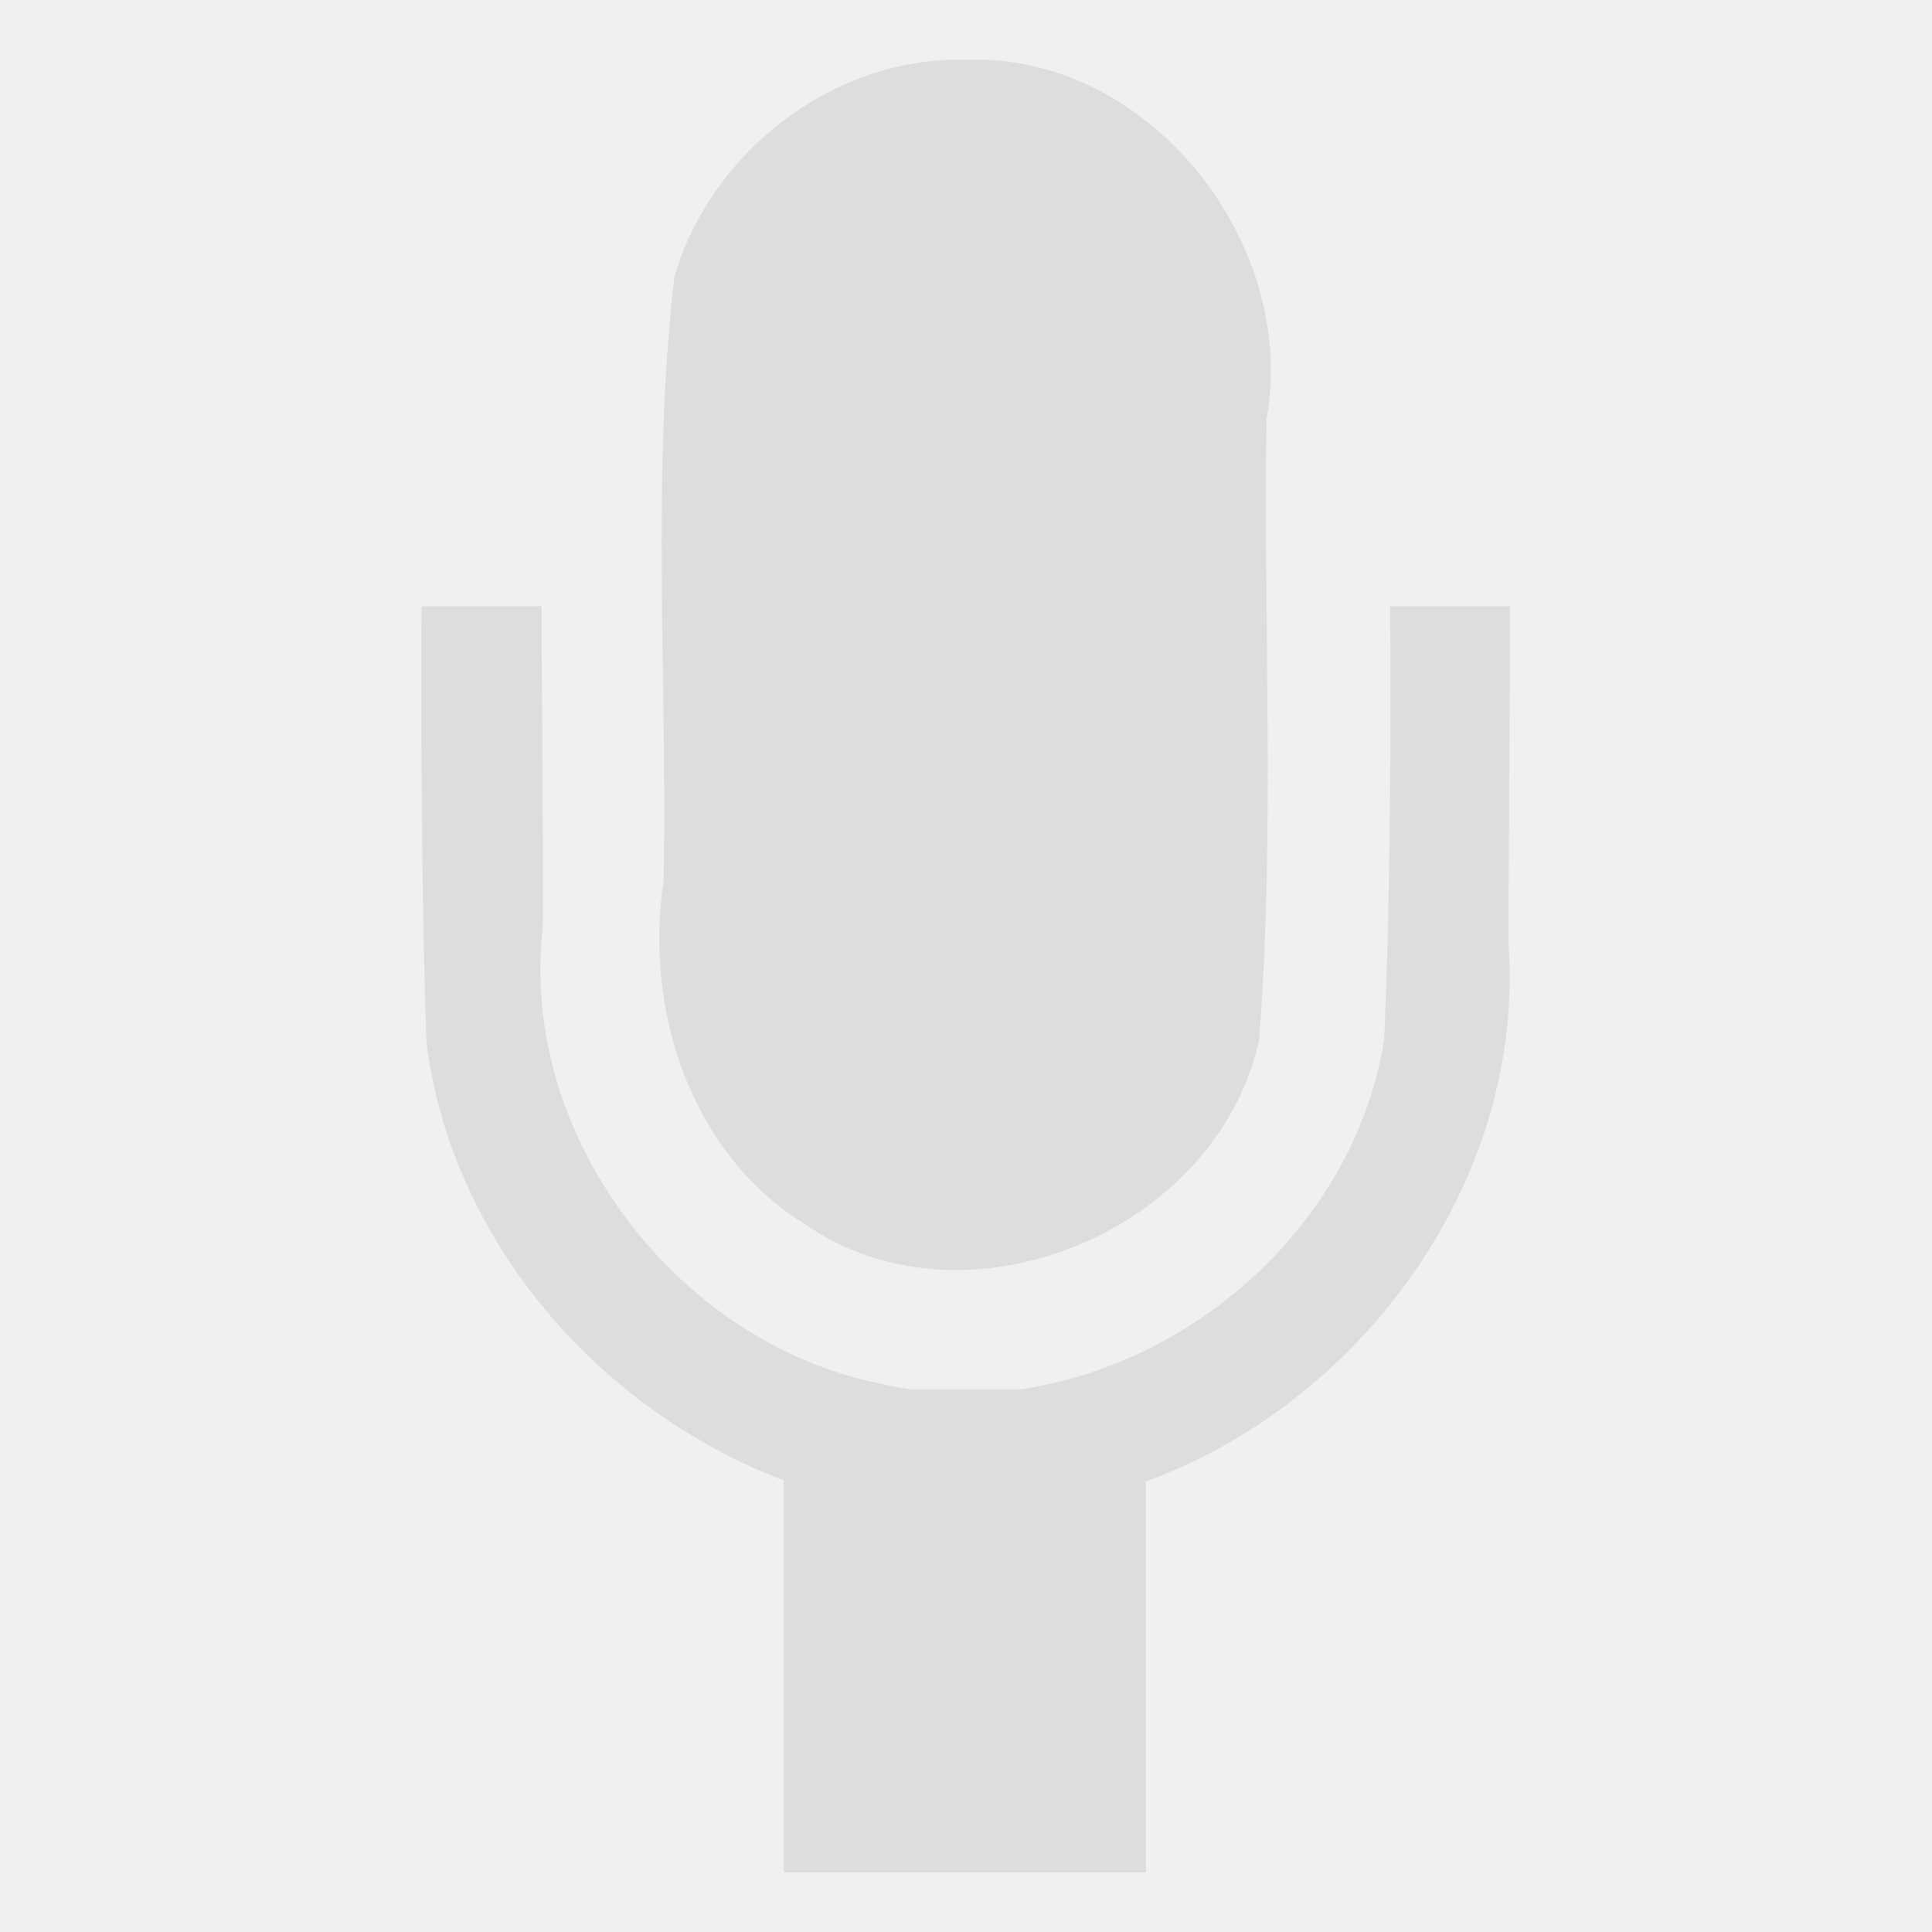
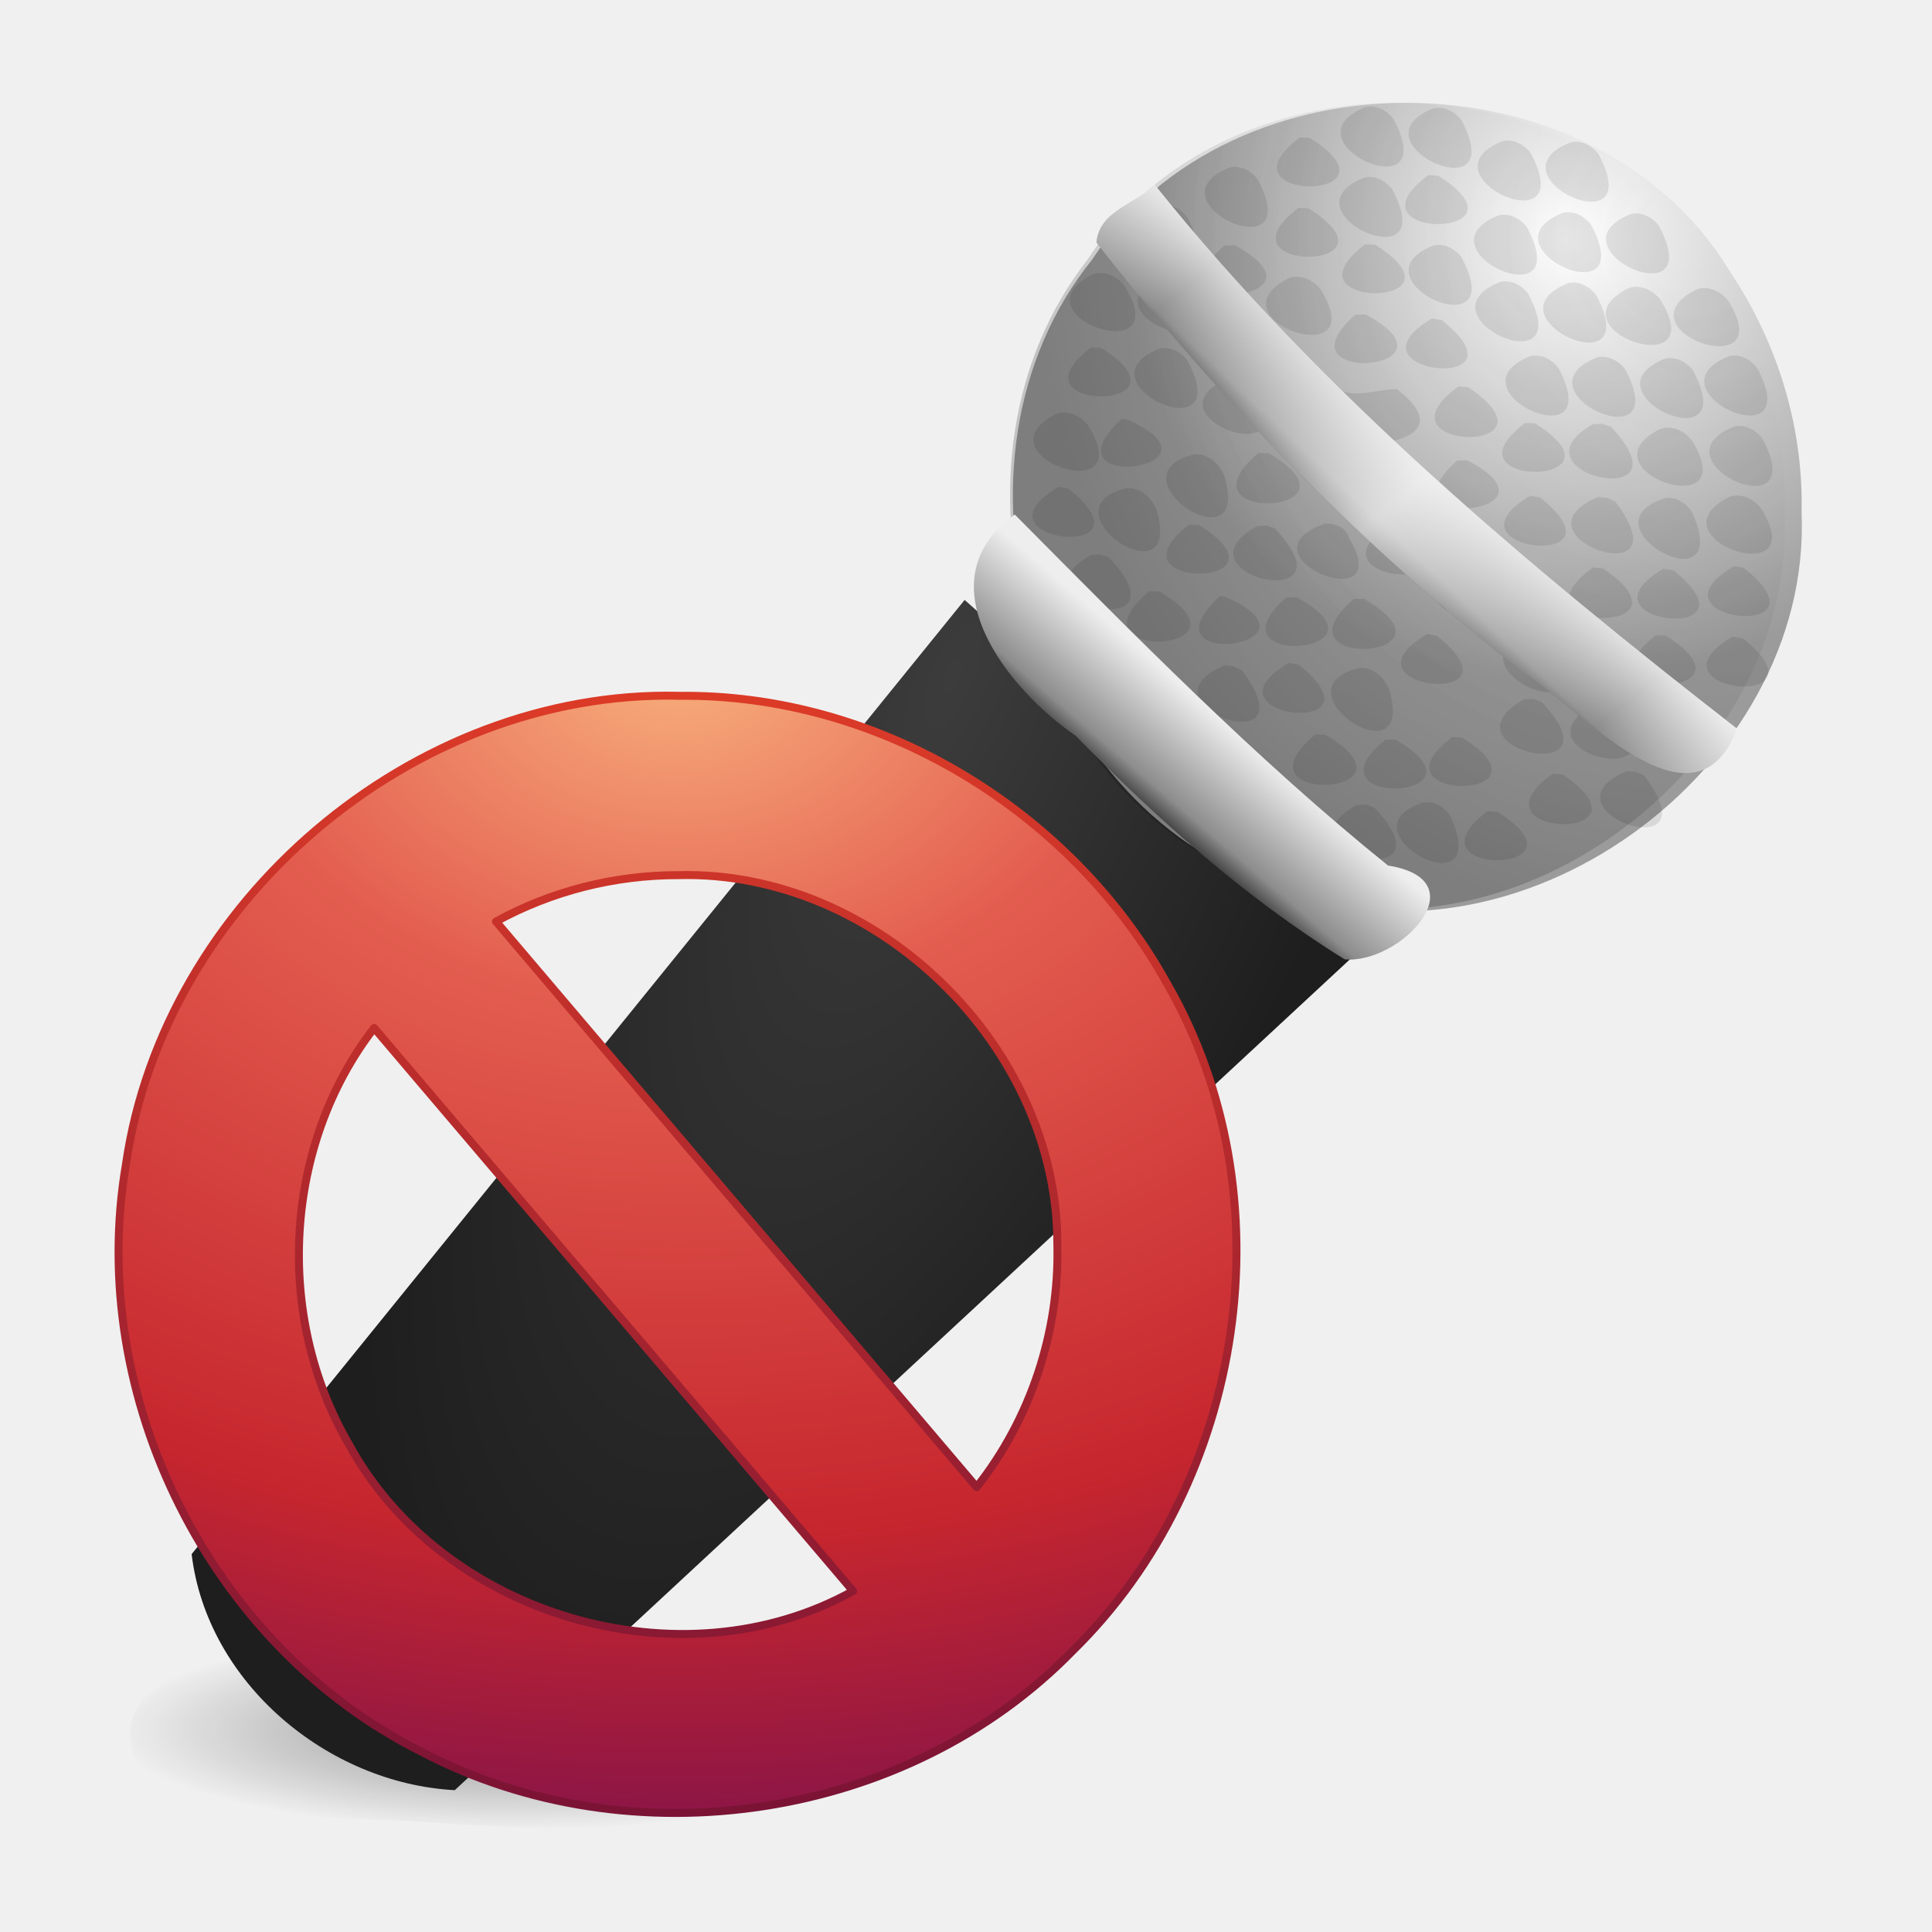
- <svg xmlns="http://www.w3.org/2000/svg" height="64" version="1.1" viewBox="0 0 24 24" width="64">
+ <svg xmlns="http://www.w3.org/2000/svg" xmlns:xlink="http://www.w3.org/1999/xlink" height="64" version="1.1" viewBox="0 0 48 48" width="64">
  <defs>
-     <clipPath id="a">
-       <rect color="#bebebe" fill="none" height="11" stroke="#fff" stroke-linecap="round" stroke-linejoin="round" stroke-width="2" width="14" x="21" y="281" />
-     </clipPath>
+     <linearGradient id="a">
+       <stop offset="0" stop-color="#1e1e1e" />
+       <stop offset="0.266" stop-color="#8d8d8d" />
+       <stop offset="1" stop-color="#eee" />
+     </linearGradient>
+     <radialGradient cx="25" cy="45" gradientTransform="matrix(.5 0 0 .125 .26145 37.352)" gradientUnits="userSpaceOnUse" id="l" r="20">
+       <stop offset="0" />
+       <stop offset="1" stop-opacity="0" />
+     </radialGradient>
+     <linearGradient gradientTransform="matrix(1.0726 0 0 1.0995 -.49246 -8.1431)" gradientUnits="userSpaceOnUse" id="i" x1="26.546" x2="28.415" xlink:href="#a" y1="25.605" y2="23.377" />
+     <radialGradient cx="22.68" cy="15.931" gradientTransform="matrix(-.62443 1.494 -.56278 -.25924 46.789 -12.947)" gradientUnits="userSpaceOnUse" id="m" r="17.407">
+       <stop offset="0" stop-color="#3c3c3c" />
+       <stop offset="1" stop-color="#1e1e1e" />
+     </radialGradient>
+     <linearGradient gradientTransform="matrix(.97777 .018633 -.017612 1.0023 2.0992 -5.9674)" gradientUnits="userSpaceOnUse" id="j" spreadMethod="reflect" x1="34.204" x2="39" y1="17.334" y2="23.119">
+       <stop offset="0" stop-color="#fff" />
+       <stop offset="1" stop-color="#fff" stop-opacity="0" />
+     </linearGradient>
+     <linearGradient gradientTransform="matrix(.97777 .018633 -.017612 1.0023 2.0992 -5.9674)" gradientUnits="userSpaceOnUse" id="k" x1="32.303" x2="34.59" xlink:href="#a" y1="18.646" y2="16.081" />
+     <radialGradient cx="31.002" cy="20.938" gradientTransform="matrix(17.957 .3422 -.3286 18.7 -507.74 -396.12)" gradientUnits="userSpaceOnUse" id="o" r="0.914">
+       <stop offset="0" stop-color="#fff" stop-opacity="0" />
+       <stop offset="0.771" stop-opacity="0.498" />
+       <stop offset="1" />
+     </radialGradient>
+     <radialGradient cx="37.972" cy="11.218" gradientTransform="matrix(1.0812 .020604 -.019475 1.1083 -1.8964 -7.2701)" gradientUnits="userSpaceOnUse" id="p" r="10.024">
+       <stop offset="0" stop-color="#fff" />
+       <stop offset="1" stop-color="#9b9b9b" />
+     </radialGradient>
+     <radialGradient cx="23.896" cy="3.99" gradientTransform="matrix(0 1.6287 -2.1498 0 25.422 -22.682)" gradientUnits="userSpaceOnUse" id="q" r="20.397">
+       <stop offset="0" stop-color="#f8b17e" />
+       <stop offset="0.262" stop-color="#e35d4f" />
+       <stop offset="0.661" stop-color="#c6262e" />
+       <stop offset="1" stop-color="#690b54" />
+     </radialGradient>
+     <linearGradient gradientTransform="matrix(.68242 0 0 .68242 .46505 14.791)" gradientUnits="userSpaceOnUse" id="n" x1="18.379" x2="18.379" y1="44.98" y2="3.082">
+       <stop offset="0" stop-color="#791235" />
+       <stop offset="1" stop-color="#dd3b27" />
+     </linearGradient>
  </defs>
-   <path color="#bebebe" d="m11.986 0.743c2.277-0.097 4.148 2.272 3.747 4.468-0.04 2.568 0.108 5.144-0.092 7.706-0.51 2.361-3.627 3.686-5.641 2.291-1.42-0.876-2.002-2.671-1.756-4.266 0.047-2.495-0.152-5.008 0.131-7.491 0.44-1.556 1.982-2.751 3.612-2.708z" fill="#ddd" stroke-width="1.5" />
-   <path clip-path="url(#a)" color="#bebebe" d="m27.969 273.62c-2.466-0.079-4.715 2.239-4.522 4.708-5e-3 2.094-0.042 4.19 0.028 6.282 0.297 2.373 2.732 4.243 5.105 3.855 2.227-0.283 4.084-2.42 3.909-4.686 0.013-2.032 0.027-4.065-0.012-6.096-0.184-2.243-2.256-4.117-4.508-4.064zm0 1c1.966-0.076 3.734 1.817 3.523 3.775-2e-3 2.062 0.052 4.128-0.037 6.188-0.294 1.893-2.333 3.297-4.208 2.854-1.69-0.344-3.005-2.051-2.802-3.783 9e-3 -2.054-0.061-4.112 0.046-6.163 0.284-1.613 1.83-2.921 3.478-2.869z" fill="#ddd" transform="matrix(1.491 0 0 1.5 -29.704 -413.97)" />
-   <path color="#bebebe" d="m9.736 17.259h4.5v6h-4.5v-6z" fill="#ddd" stroke-width="1.5" />
+   <path d="m22.761 42.977c-3.06 2.999-7.667 2.501-11.585 2.341-2.598-0.25-5.571 0.083-7.783-1.532-1.033-2.464 3.193-2.687 4.854-3.148 3.009-0.327 6.061-0.048 9.058 0.156 1.897 0.392 4.387 0.197 5.456 2.183z" fill="url(#l)" opacity="0.4" stroke-width="0.645" />
+   <path d="m23.966 14.905c-6.402 7.902-12.803 15.805-19.205 23.707 0.382 3.198 3.382 5.698 6.538 5.864 7.491-6.953 14.983-13.906 22.474-20.859-3.269-2.904-6.538-5.808-9.807-8.712z" fill="url(#m)" fill-rule="evenodd" />
+   <path d="m44.76 12.724c0.275 6.431-7.135 11.801-13.134 9.287-6.08-2.041-8.497-10.567-4.5-15.552 3.512-5.321 12.562-5.185 15.861 0.299 1.173 1.749 1.822 3.856 1.772 5.966z" fill="url(#p)" />
+   <path d="m33.918 2.664c-2.098 0.842 1.977 2.683 0.702 0.291-0.158-0.21-0.433-0.36-0.702-0.291zm1.688 0.031c-2.098 0.842 1.977 2.683 0.702 0.291-0.158-0.21-0.433-0.36-0.702-0.291zm-3.312 0.719c-2.175 1.635 2.768 1.604 0.246 0.011-0.082-0.004-0.164-0.007-0.246-0.011zm5.031 0.094c-2.098 0.842 1.977 2.683 0.702 0.291-0.158-0.21-0.433-0.36-0.702-0.291zm1.688 0.031c-2.098 0.842 1.977 2.683 0.702 0.291-0.158-0.21-0.433-0.36-0.702-0.291zm-8.469 0.625c-2.098 0.842 1.977 2.683 0.702 0.291-0.158-0.21-0.433-0.36-0.702-0.291zm4.938 0.188c-2.175 1.635 2.768 1.604 0.246 0.011-0.082-0.004-0.164-0.007-0.246-0.011zm-1.594 0.062c-2.098 0.842 1.977 2.683 0.702 0.291-0.158-0.21-0.433-0.36-0.702-0.291zm-5.094 0.688c-2.098 0.842 1.977 2.683 0.702 0.291-0.158-0.21-0.433-0.36-0.702-0.291zm3.469 0.062c-2.175 1.635 2.768 1.604 0.246 0.011-0.082-0.004-0.164-0.007-0.246-0.011zm6.562 0.125c-2.098 0.842 1.977 2.683 0.702 0.291-0.158-0.21-0.433-0.36-0.702-0.291zm1.688 0.031c-2.098 0.842 1.977 2.683 0.702 0.291-0.158-0.21-0.433-0.36-0.702-0.291zm-3.281 0.031c-2.098 0.842 1.977 2.683 0.702 0.291-0.158-0.21-0.433-0.36-0.702-0.291zm-3.312 0.719c-2.175 1.635 2.768 1.604 0.246 0.011-0.082-0.004-0.164-0.007-0.246-0.011zm-3.5 0.031c-2.049 1.795 2.871 1.402 0.254-0.009-0.085 0.003-0.17 0.006-0.254 0.009zm5.188 0c-2.098 0.842 1.977 2.683 0.702 0.291-0.158-0.21-0.433-0.36-0.702-0.291zm-8.469 0.719c-2.002 1.018 2.102 2.423 0.811 0.303-0.174-0.249-0.51-0.419-0.811-0.303zm1.688 0.031c-2.002 1.018 2.102 2.423 0.811 0.303-0.174-0.249-0.51-0.419-0.811-0.303zm3.188 0.062c-2.002 1.018 2.102 2.423 0.811 0.303-0.174-0.249-0.51-0.419-0.811-0.303zm5.25 0.094c-2.098 0.842 1.977 2.683 0.702 0.291-0.158-0.21-0.433-0.36-0.702-0.291zm1.688 0.031c-2.098 0.842 1.977 2.683 0.702 0.291-0.158-0.21-0.433-0.36-0.702-0.291zm1.5 0.125c-2.002 1.018 2.102 2.423 0.811 0.303-0.174-0.249-0.51-0.419-0.811-0.303zm1.688 0.031c-2.002 1.018 2.102 2.423 0.811 0.303-0.174-0.249-0.51-0.419-0.811-0.303zm-8.469 0.625c-2.049 1.795 2.871 1.402 0.254-0.009-0.085 0.003-0.17 0.006-0.254 0.009zm1.906 0.094c-2.332 1.373 2.567 1.895 0.241 0.04-0.08-0.013-0.161-0.026-0.241-0.04zm-8.469 0.719c-2.175 1.635 2.768 1.604 0.246 0.011-0.082-0.004-0.164-0.007-0.246-0.011zm1.688 0.031c-2.098 0.842 1.977 2.683 0.702 0.291-0.158-0.21-0.433-0.36-0.702-0.291zm9.219 0.188c-2.098 0.842 1.977 2.683 0.702 0.291-0.158-0.21-0.433-0.36-0.702-0.291zm4.938 0c-2.098 0.842 1.977 2.683 0.702 0.291-0.158-0.21-0.433-0.36-0.702-0.291zm-3.281 0.031c-2.098 0.842 1.977 2.683 0.702 0.291-0.158-0.21-0.433-0.36-0.702-0.291zm1.688 0.031c-2.098 0.842 1.977 2.683 0.702 0.291-0.158-0.21-0.433-0.36-0.702-0.291zm-10.812 0.469c-2.308 0.967 2.243 2.536 0.428 0.117l-0.202-0.097zm2.5 0.156c-2.189 1.919 4.1 1.96 1.651 0.13-0.557-0.002-1.165 0.314-1.651-0.13zm3.188 0.062c-2.234 1.612 2.745 1.732 0.248 0.023-0.083-0.008-0.166-0.016-0.248-0.023zm-10 0.688c-2.002 1.018 2.102 2.423 0.811 0.303-0.174-0.249-0.51-0.419-0.811-0.303zm1.625 0.125c-2.044 1.899 2.913 1.218 0.116-1e-3zm10.031 0.094c-2.175 1.635 2.768 1.604 0.246 0.011-0.082-4e-3 -0.164-7e-3 -0.246-0.011zm1.688 0.031c-2.189 1.231 2.517 2.264 0.437 0.061l-0.212-0.071zm3.5 0.062c-2.098 0.842 1.977 2.683 0.702 0.291-0.158-0.21-0.433-0.36-0.702-0.291zm-1.844 0.062c-2.002 1.018 2.102 2.423 0.811 0.303-0.174-0.249-0.51-0.419-0.811-0.303zm-9.969 0.594c-2.146 1.79 2.86 1.535 0.253 4e-3 -0.084-1e-3 -0.168-3e-3 -0.253-4e-3zm-1.594 0.031c-2.16 0.53 1.442 2.888 0.747 0.546-0.111-0.304-0.404-0.575-0.747-0.546zm6.531 0.156c-2.039 1.797 2.864 1.347 0.24-0.01-0.08 3e-3 -0.16 7e-3 -0.24 0.01zm-9.906 0.656c-2.332 1.373 2.567 1.895 0.241 0.04-0.08-0.013-0.161-0.026-0.241-0.04zm1.688 0.031c-2.16 0.53 1.442 2.888 0.747 0.546-0.111-0.304-0.404-0.575-0.747-0.546zm10.031 0.188c-2.332 1.373 2.567 1.895 0.241 0.04-0.08-0.013-0.161-0.026-0.241-0.04zm1.688 0.031c-2.308 0.967 2.243 2.536 0.428 0.117l-0.202-0.097zm3.25 0c-2.002 1.018 2.102 2.423 0.811 0.303-0.174-0.249-0.51-0.419-0.811-0.303zm-1.594 0.031c-2.151 0.682 1.785 2.813 0.673 0.338-0.142-0.218-0.402-0.386-0.673-0.338zm-8.438 0.625c-2.27 0.804 1.844 2.447 0.591 0.358-0.064-0.271-0.354-0.351-0.591-0.358zm-3.375 0.031c-2.175 1.635 2.768 1.604 0.246 0.011-0.082-4e-3 -0.164-7e-3 -0.246-0.011zm5.031 0c-2.332 1.373 2.567 1.895 0.241 0.04-0.077-0.016-0.164-0.024-0.241-0.04zm-3.344 0.031c-2.189 1.231 2.517 2.264 0.437 0.061l-0.212-0.071zm-4.125 0.719c-2.189 1.231 2.517 2.264 0.437 0.061l-0.212-0.071zm9.125 0.25c-2.189 1.231 2.517 2.264 0.437 0.061l-0.212-0.071zm6.844 0.031c-2.332 1.373 2.567 1.895 0.241 0.04-0.08-0.013-0.161-0.026-0.241-0.04zm-3.5 0.031c-2.234 1.611 2.745 1.732 0.248 0.024-0.081-0.01-0.169-0.013-0.248-0.024zm1.75 0.031c-2.332 1.373 2.567 1.895 0.241 0.04-0.08-0.013-0.161-0.026-0.241-0.04zm-12.781 0.562c-2.146 1.79 2.86 1.533 0.253 4e-3 -0.084-1e-3 -0.169-3e-3 -0.253-4e-3zm1.75 0.125c-2.044 1.899 2.913 1.218 0.116-1e-3zm1.656 0.031c-2.049 1.795 2.871 1.402 0.254-9e-3 -0.085 3e-3 -0.17 6e-3 -0.254 9e-3zm1.688 0.031c-2.12 1.788 2.859 1.527 0.254 3e-3 -0.085-8.6e-4 -0.169-2e-3 -0.254-3e-3zm4.312 0.844c-2.098 0.842 1.977 2.683 0.702 0.291-0.158-0.21-0.433-0.36-0.702-0.291zm-2.5 0.031c-2.332 1.373 2.567 1.895 0.241 0.04-0.08-0.013-0.161-0.026-0.241-0.04zm5.688 0.031c-2.175 1.635 2.768 1.604 0.246 0.011-0.081-4e-3 -0.165-6e-3 -0.246-0.011zm1.906 0.031c-2.332 1.373 2.567 1.895 0.241 0.04-0.08-0.013-0.161-0.026-0.241-0.04zm-11.031 0.656c-2.332 1.373 2.567 1.895 0.241 0.04-0.08-0.013-0.161-0.026-0.241-0.04zm-1.594 0.062c-2.308 0.967 2.243 2.536 0.428 0.117l-0.202-0.097zm3.344 0.062c-2.16 0.53 1.442 2.888 0.747 0.546-0.111-0.304-0.404-0.575-0.747-0.546zm4.094 0.781c-2.189 1.231 2.517 2.264 0.437 0.061l-0.212-0.071zm1.75 0.125c-2.189 1.231 2.517 2.264 0.437 0.061l-0.212-0.071zm1.656 0.031c-2.098 0.842 1.977 2.683 0.702 0.291-0.158-0.21-0.433-0.36-0.702-0.291zm-8.594 0.719c-2.146 1.79 2.86 1.533 0.253 4e-3 -0.084-1e-3 -0.169-3e-3 -0.253-4e-3zm3.406 0.062c-2.175 1.635 2.768 1.604 0.246 0.011-0.082-4e-3 -0.164-7e-3 -0.246-0.011zm-1.656 0.062c-2.123 1.718 2.821 1.516 0.253 1e-3 -0.084-4.2e-4 -0.169-8.3e-4 -0.253-1e-3zm6 0.781c-2.308 0.967 2.243 2.536 0.428 0.117l-0.202-0.097zm-1.844 0.063c-2.234 1.612 2.745 1.732 0.248 0.024-0.083-8e-3 -0.166-0.016-0.248-0.024zm-3.219 0.719c-2.151 0.682 1.785 2.813 0.673 0.338-0.142-0.218-0.402-0.386-0.673-0.338zm-1.656 0.062c-2.189 1.231 2.517 2.264 0.437 0.061l-0.212-0.071zm3.25 0.156c-2.175 1.635 2.768 1.604 0.246 0.011-0.082-4e-3 -0.164-7e-3 -0.246-0.011z" opacity="0.1" />
+   <path d="m44.342 12.693c0.307 6.334-6.946 11.787-12.898 9.272-6.025-2.095-8.322-10.535-4.425-15.513 3.345-5.215 12.124-5.205 15.431 0.051 1.241 1.805 1.951 3.993 1.892 6.191z" fill="url(#o)" opacity="0.191" />
+   <path d="m28.688 4.59c4.147 5.173 9.26 9.457 14.469 13.515-1.077 2.807-3.923-0.528-5.359-1.436-3.953-3.08-7.476-6.694-10.557-10.642 0.062-0.791 0.979-0.959 1.447-1.437z" fill="url(#k)" fill-rule="evenodd" />
+   <path d="m28.688 4.59c4.147 5.173 9.26 9.457 14.469 13.515-1.077 2.807-3.923-0.528-5.359-1.436-3.953-3.08-7.476-6.694-10.557-10.642 0.062-0.791 0.979-0.959 1.447-1.437z" fill="url(#j)" fill-rule="evenodd" opacity="0.674" />
+   <path d="m33.406 23.834c1.372 0.13 3.372-1.965 1.078-2.33-3.306-2.668-6.282-5.71-9.272-8.72-2.321 1.668-0.166 4.349 1.511 5.495 2.028 2.073 4.21 4.023 6.683 5.555z" fill="url(#i)" fill-rule="evenodd" />
+   <path d="m16.844 17.286c-6.597-0.141-12.774 5.123-13.716 11.651-0.985 5.769 2.094 11.96 7.342 14.584 5.195 2.735 12.073 1.712 16.181-2.509 4.302-4.207 5.366-11.314 2.357-16.551-2.385-4.332-7.198-7.245-12.165-7.173zm0 4.457c4.929-0.136 9.44 4.245 9.426 9.184 0.053 2.158-0.664 4.328-2.005 6.021-3.981-4.684-7.962-9.369-11.942-14.053 1.378-0.757 2.95-1.154 4.521-1.152zm-7.549 3.796c3.967 4.663 7.933 9.327 11.9 13.99-4.271 2.375-10.213 0.628-12.539-3.668-1.837-3.166-1.61-7.417 0.639-10.321z" fill="url(#q)" stroke="url(#n)" stroke-linecap="round" stroke-linejoin="round" stroke-width="0.198" />
</svg>
